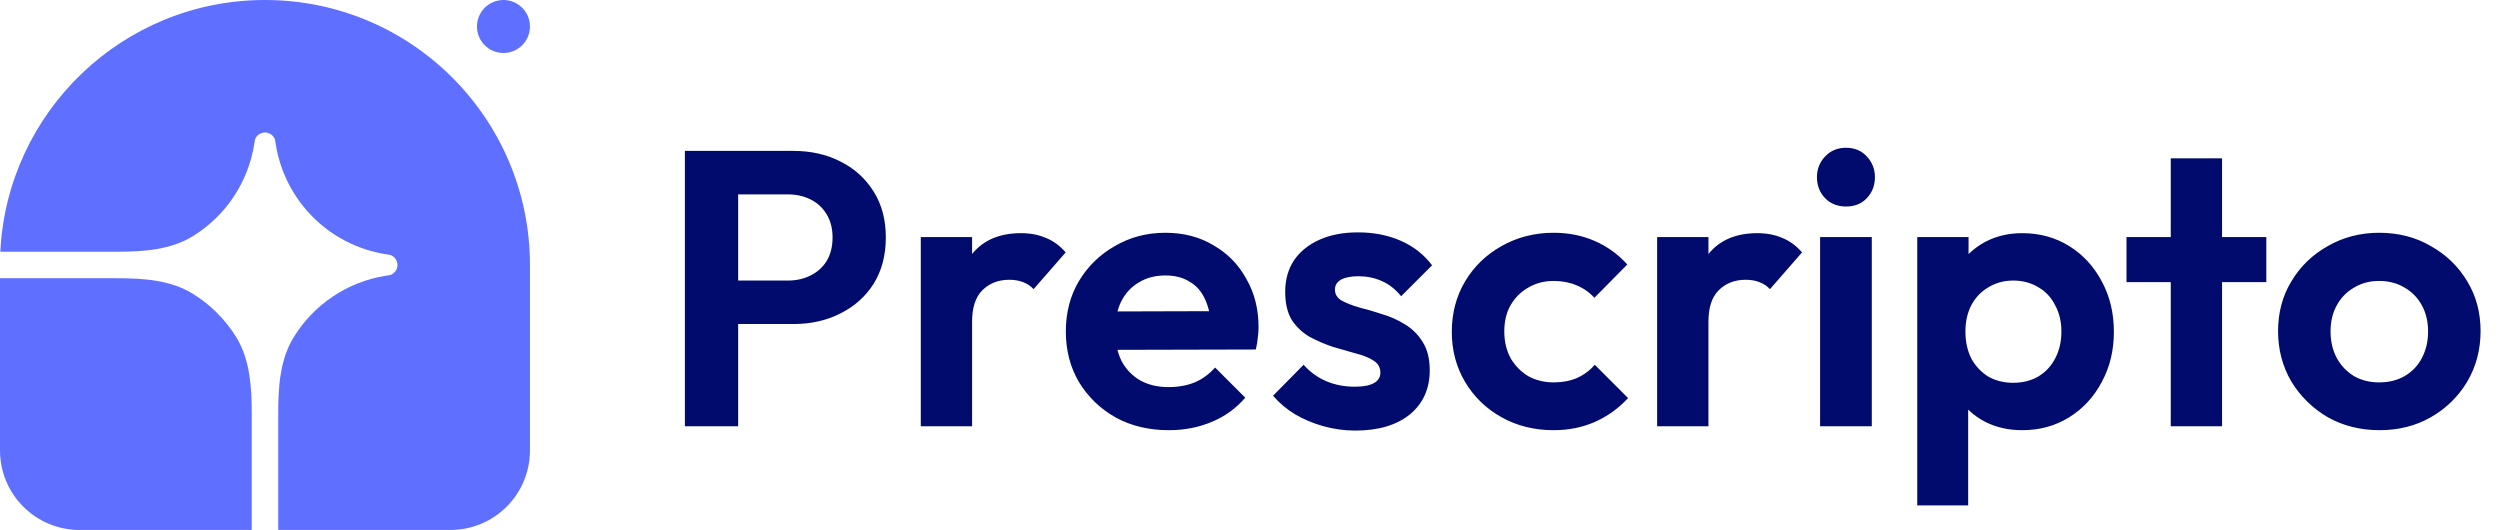
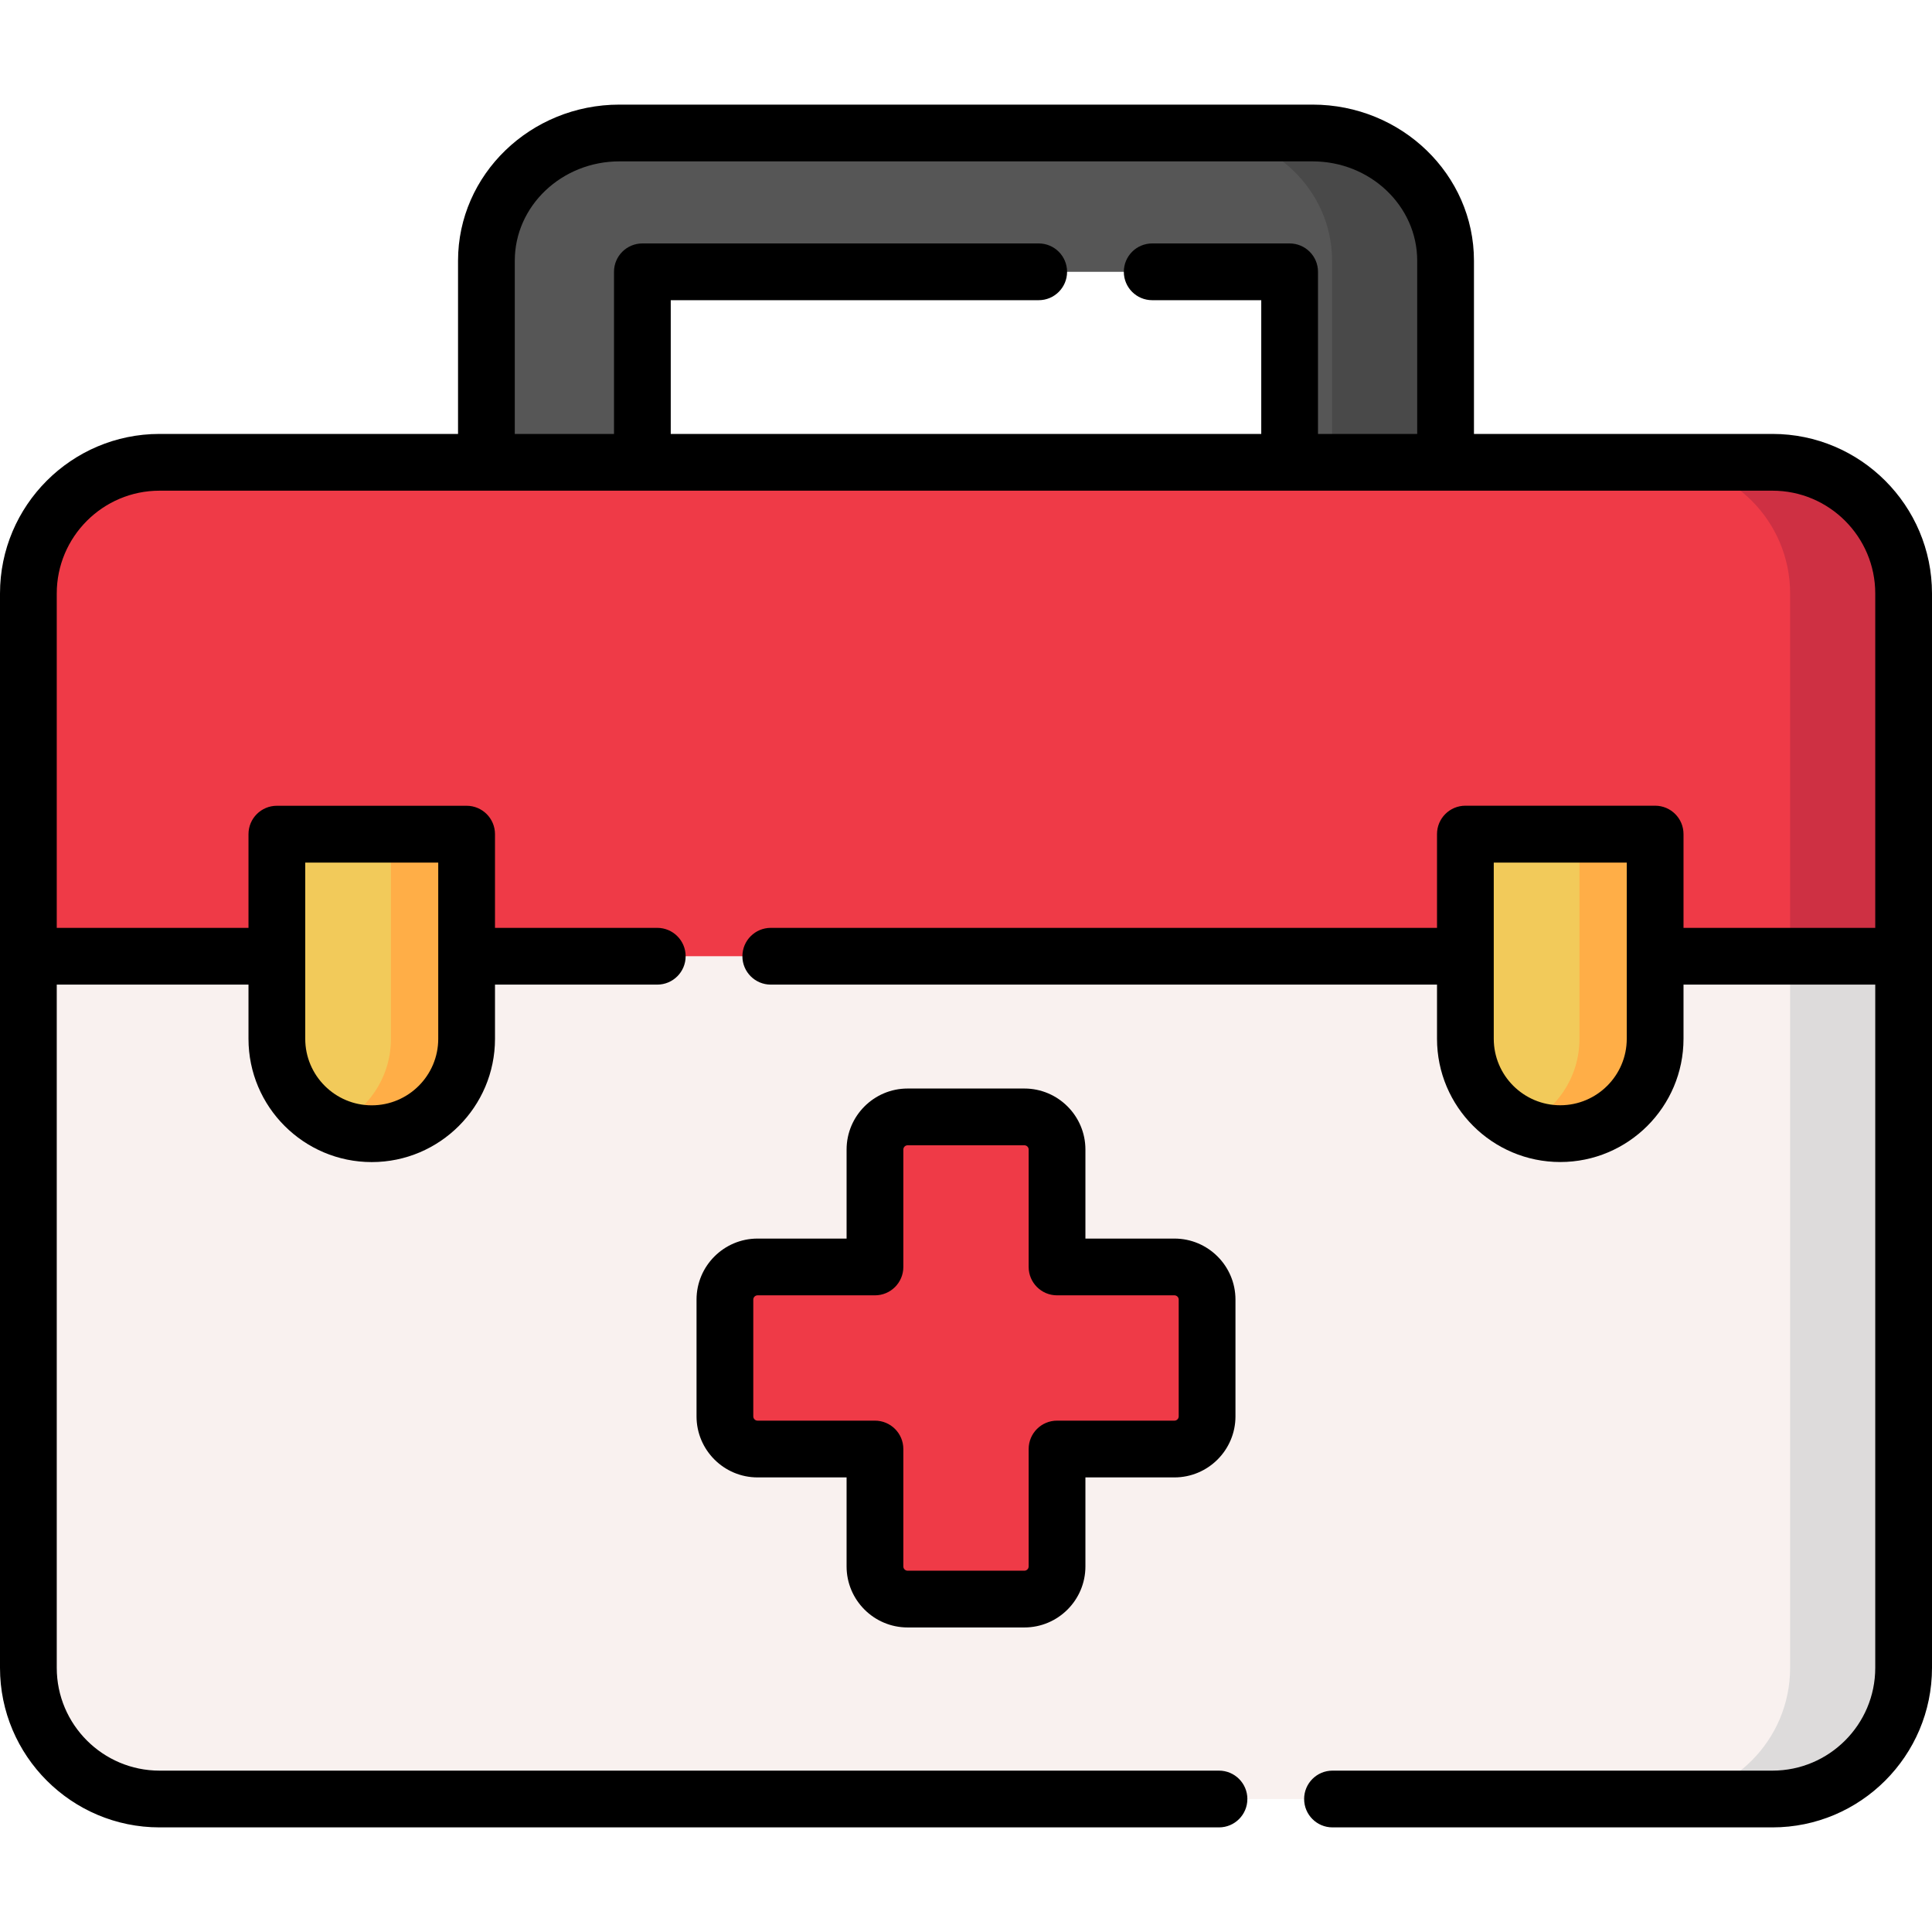
- <svg xmlns="http://www.w3.org/2000/svg" width="217" height="46" viewBox="0 0 217 46" fill="none">
-   <path d="M23 0C35.703 0 46 10.297 46 23V39.1C46 40.93 45.273 42.685 43.979 43.979C42.685 45.273 40.93 46 39.1 46H24.15V35.91C24.15 33.608 24.29 31.223 25.497 29.263C26.362 27.859 27.518 26.657 28.888 25.738C30.258 24.82 31.81 24.208 33.437 23.942L33.878 23.871C34.059 23.808 34.217 23.691 34.328 23.535C34.44 23.379 34.5 23.192 34.5 23C34.5 22.808 34.44 22.621 34.328 22.465C34.217 22.309 34.059 22.192 33.878 22.129L33.437 22.058C31.059 21.67 28.863 20.544 27.159 18.84C25.456 17.137 24.33 14.941 23.942 12.563L23.87 12.122C23.808 11.941 23.691 11.783 23.535 11.671C23.379 11.56 23.192 11.5 23 11.5C22.808 11.5 22.621 11.56 22.465 11.671C22.309 11.783 22.191 11.941 22.129 12.122L22.058 12.563C21.792 14.19 21.18 15.742 20.261 17.111C19.343 18.481 18.141 19.638 16.737 20.502C14.777 21.71 12.392 21.85 10.09 21.85H0.027C0.629 9.682 10.683 0 23 0Z" fill="#5F6FFF" />
-   <path d="M0 24.15H10.09C12.392 24.15 14.777 24.29 16.737 25.498C18.269 26.442 19.558 27.731 20.502 29.263C21.71 31.223 21.85 33.608 21.85 35.91V46H6.9C5.07 46 3.315 45.273 2.021 43.979C0.727 42.685 0 40.93 0 39.1L0 24.15ZM46 2.3C46 2.91 45.758 3.495 45.326 3.926C44.895 4.358 44.31 4.6 43.7 4.6C43.09 4.6 42.505 4.358 42.074 3.926C41.642 3.495 41.4 2.91 41.4 2.3C41.4 1.69 41.642 1.105 42.074 0.674C42.505 0.242 43.09 0 43.7 0C44.31 0 44.895 0.242 45.326 0.674C45.758 1.105 46 1.69 46 2.3Z" fill="#5F6FFF" />
-   <path d="M62.848 28.126V24.352H68.39C69.115 24.352 69.773 24.205 70.362 23.91C70.951 23.615 71.416 23.196 71.756 22.652C72.096 22.085 72.266 21.405 72.266 20.612C72.266 19.841 72.096 19.173 71.756 18.606C71.416 18.039 70.951 17.609 70.362 17.314C69.773 17.019 69.115 16.872 68.39 16.872H62.848V13.098H68.866C70.385 13.098 71.745 13.404 72.946 14.016C74.17 14.628 75.133 15.501 75.836 16.634C76.539 17.745 76.89 19.071 76.89 20.612C76.89 22.153 76.539 23.491 75.836 24.624C75.133 25.735 74.17 26.596 72.946 27.208C71.745 27.82 70.385 28.126 68.866 28.126H62.848ZM59.448 37V13.098H64.072V37H59.448ZM79.923 37V20.578H84.377V37H79.923ZM84.377 27.922L82.643 26.766C82.847 24.749 83.436 23.162 84.411 22.006C85.386 20.827 86.791 20.238 88.627 20.238C89.421 20.238 90.135 20.374 90.769 20.646C91.404 20.895 91.982 21.315 92.503 21.904L89.715 25.1C89.466 24.828 89.16 24.624 88.797 24.488C88.457 24.352 88.061 24.284 87.607 24.284C86.655 24.284 85.873 24.59 85.261 25.202C84.672 25.791 84.377 26.698 84.377 27.922ZM101.457 37.34C99.734 37.34 98.204 36.977 96.867 36.252C95.529 35.504 94.464 34.484 93.671 33.192C92.9 31.9 92.515 30.427 92.515 28.772C92.515 27.14 92.889 25.689 93.637 24.42C94.407 23.128 95.45 22.108 96.765 21.36C98.079 20.589 99.541 20.204 101.151 20.204C102.738 20.204 104.132 20.567 105.333 21.292C106.557 21.995 107.509 22.969 108.189 24.216C108.892 25.44 109.243 26.834 109.243 28.398C109.243 28.693 109.22 28.999 109.175 29.316C109.152 29.611 109.096 29.951 109.005 30.336L95.201 30.37V27.038L106.931 27.004L105.129 28.398C105.084 27.423 104.902 26.607 104.585 25.95C104.29 25.293 103.848 24.794 103.259 24.454C102.692 24.091 101.99 23.91 101.151 23.91C100.267 23.91 99.496 24.114 98.839 24.522C98.181 24.907 97.671 25.463 97.309 26.188C96.969 26.891 96.799 27.729 96.799 28.704C96.799 29.701 96.98 30.574 97.343 31.322C97.728 32.047 98.272 32.614 98.975 33.022C99.677 33.407 100.494 33.6 101.423 33.6C102.262 33.6 103.021 33.464 103.701 33.192C104.381 32.897 104.97 32.467 105.469 31.9L108.087 34.518C107.294 35.447 106.319 36.15 105.163 36.626C104.03 37.102 102.794 37.34 101.457 37.34ZM117.641 37.374C116.712 37.374 115.794 37.249 114.887 37C114.003 36.751 113.187 36.411 112.439 35.98C111.691 35.527 111.045 34.983 110.501 34.348L113.153 31.662C113.72 32.297 114.377 32.773 115.125 33.09C115.873 33.407 116.701 33.566 117.607 33.566C118.333 33.566 118.877 33.464 119.239 33.26C119.625 33.056 119.817 32.75 119.817 32.342C119.817 31.889 119.613 31.537 119.205 31.288C118.82 31.039 118.31 30.835 117.675 30.676C117.041 30.495 116.372 30.302 115.669 30.098C114.989 29.871 114.332 29.588 113.697 29.248C113.063 28.885 112.541 28.398 112.133 27.786C111.748 27.151 111.555 26.335 111.555 25.338C111.555 24.295 111.805 23.389 112.303 22.618C112.825 21.847 113.561 21.247 114.513 20.816C115.465 20.385 116.587 20.17 117.879 20.17C119.239 20.17 120.463 20.408 121.551 20.884C122.662 21.36 123.58 22.074 124.305 23.026L121.619 25.712C121.121 25.1 120.554 24.658 119.919 24.386C119.307 24.114 118.639 23.978 117.913 23.978C117.256 23.978 116.746 24.08 116.383 24.284C116.043 24.488 115.873 24.771 115.873 25.134C115.873 25.542 116.066 25.859 116.451 26.086C116.859 26.313 117.381 26.517 118.015 26.698C118.65 26.857 119.307 27.049 119.987 27.276C120.69 27.48 121.347 27.775 121.959 28.16C122.594 28.545 123.104 29.055 123.489 29.69C123.897 30.325 124.101 31.141 124.101 32.138C124.101 33.747 123.523 35.028 122.367 35.98C121.211 36.909 119.636 37.374 117.641 37.374ZM134.857 37.34C133.179 37.34 131.672 36.966 130.335 36.218C128.997 35.47 127.943 34.45 127.173 33.158C126.402 31.866 126.017 30.415 126.017 28.806C126.017 27.174 126.402 25.712 127.173 24.42C127.943 23.128 128.997 22.108 130.335 21.36C131.695 20.589 133.202 20.204 134.857 20.204C136.149 20.204 137.339 20.442 138.427 20.918C139.515 21.394 140.455 22.074 141.249 22.958L138.393 25.848C137.962 25.372 137.441 25.009 136.829 24.76C136.239 24.511 135.582 24.386 134.857 24.386C134.041 24.386 133.304 24.579 132.647 24.964C132.012 25.327 131.502 25.837 131.117 26.494C130.754 27.129 130.573 27.888 130.573 28.772C130.573 29.633 130.754 30.404 131.117 31.084C131.502 31.741 132.012 32.263 132.647 32.648C133.304 33.011 134.041 33.192 134.857 33.192C135.605 33.192 136.273 33.067 136.863 32.818C137.475 32.546 137.996 32.161 138.427 31.662L141.317 34.552C140.478 35.459 139.515 36.15 138.427 36.626C137.339 37.102 136.149 37.34 134.857 37.34ZM143.839 37V20.578H148.293V37H143.839ZM148.293 27.922L146.559 26.766C146.763 24.749 147.353 23.162 148.327 22.006C149.302 20.827 150.707 20.238 152.543 20.238C153.337 20.238 154.051 20.374 154.685 20.646C155.32 20.895 155.898 21.315 156.419 21.904L153.631 25.1C153.382 24.828 153.076 24.624 152.713 24.488C152.373 24.352 151.977 24.284 151.523 24.284C150.571 24.284 149.789 24.59 149.177 25.202C148.588 25.791 148.293 26.698 148.293 27.922ZM157.984 37V20.578H162.472V37H157.984ZM160.228 17.926C159.502 17.926 158.902 17.688 158.426 17.212C157.95 16.713 157.712 16.101 157.712 15.376C157.712 14.673 157.95 14.073 158.426 13.574C158.902 13.075 159.502 12.826 160.228 12.826C160.976 12.826 161.576 13.075 162.03 13.574C162.506 14.073 162.744 14.673 162.744 15.376C162.744 16.101 162.506 16.713 162.03 17.212C161.576 17.688 160.976 17.926 160.228 17.926ZM175.529 37.34C174.351 37.34 173.285 37.102 172.333 36.626C171.381 36.127 170.622 35.459 170.055 34.62C169.489 33.781 169.183 32.818 169.137 31.73V25.916C169.183 24.828 169.489 23.865 170.055 23.026C170.645 22.165 171.404 21.485 172.333 20.986C173.285 20.487 174.351 20.238 175.529 20.238C177.048 20.238 178.408 20.612 179.609 21.36C180.811 22.108 181.751 23.128 182.431 24.42C183.134 25.712 183.485 27.174 183.485 28.806C183.485 30.415 183.134 31.866 182.431 33.158C181.751 34.45 180.811 35.47 179.609 36.218C178.408 36.966 177.048 37.34 175.529 37.34ZM174.747 33.226C175.563 33.226 176.289 33.045 176.923 32.682C177.558 32.297 178.045 31.775 178.385 31.118C178.748 30.438 178.929 29.656 178.929 28.772C178.929 27.911 178.748 27.151 178.385 26.494C178.045 25.814 177.558 25.293 176.923 24.93C176.289 24.545 175.563 24.352 174.747 24.352C173.954 24.352 173.24 24.545 172.605 24.93C171.971 25.293 171.472 25.814 171.109 26.494C170.769 27.151 170.599 27.911 170.599 28.772C170.599 29.656 170.769 30.438 171.109 31.118C171.472 31.775 171.959 32.297 172.571 32.682C173.206 33.045 173.931 33.226 174.747 33.226ZM166.417 43.868V20.578H170.871V24.896L170.123 28.874L170.837 32.852V43.868H166.417ZM188.421 37V13.744H192.875V37H188.421ZM184.579 24.488V20.578H196.717V24.488H184.579ZM206.542 37.34C204.887 37.34 203.391 36.966 202.054 36.218C200.739 35.447 199.685 34.416 198.892 33.124C198.121 31.809 197.736 30.347 197.736 28.738C197.736 27.129 198.121 25.689 198.892 24.42C199.662 23.128 200.716 22.108 202.054 21.36C203.391 20.589 204.876 20.204 206.508 20.204C208.185 20.204 209.681 20.589 210.996 21.36C212.333 22.108 213.387 23.128 214.158 24.42C214.928 25.689 215.314 27.129 215.314 28.738C215.314 30.347 214.928 31.809 214.158 33.124C213.387 34.416 212.333 35.447 210.996 36.218C209.681 36.966 208.196 37.34 206.542 37.34ZM206.508 33.192C207.346 33.192 208.083 33.011 208.718 32.648C209.375 32.263 209.874 31.741 210.214 31.084C210.576 30.404 210.758 29.633 210.758 28.772C210.758 27.911 210.576 27.151 210.214 26.494C209.851 25.837 209.352 25.327 208.718 24.964C208.083 24.579 207.346 24.386 206.508 24.386C205.692 24.386 204.966 24.579 204.332 24.964C203.697 25.327 203.198 25.837 202.836 26.494C202.473 27.151 202.292 27.911 202.292 28.772C202.292 29.633 202.473 30.404 202.836 31.084C203.198 31.741 203.697 32.263 204.332 32.648C204.966 33.011 205.692 33.192 206.508 33.192Z" fill="#000B6D" />
+ <svg xmlns="http://www.w3.org/2000/svg" version="1.1" id="Capa_1" x="0px" y="0px" viewBox="0 0 512 512" style="enable-background:new 0 0 512 512;" xml:space="preserve">
+   <path style="fill:#F9F1EF;" d="M504.48,441.994V157.278c0-19.198-15.562-34.76-34.759-34.762H42.282  c-19.199,0-34.762,15.563-34.762,34.762v284.716c0,19.198,15.563,34.762,34.762,34.762h427.435  C488.917,476.756,504.48,461.192,504.48,441.994z" />
+   <path style="fill:#DDDBDB;" d="M469.721,122.515h-30.08c19.197,0.002,34.759,15.564,34.759,34.762v284.716  c0,19.198-15.563,34.762-34.762,34.762h30.08c19.199,0,34.762-15.563,34.762-34.762V157.278  C504.48,138.08,488.918,122.517,469.721,122.515z" />
+   <path style="fill:#F2CA5A;" d="M413.484,300.426L413.484,300.426c-13.886,0-25.143-11.257-25.143-25.143v-54.244h50.285v54.244  C438.627,289.17,427.37,300.426,413.484,300.426z" />
+   <path style="fill:#565656;" d="M347.843,35.244H164.157c-19.469,0-35.252,15.152-35.252,33.842v53.429h41.331v-50.48h171.529v50.481  h41.331V69.087C383.095,50.396,367.313,35.244,347.843,35.244z" />
+   <path style="fill:#494949;" d="M347.843,35.244h-30.08c19.469,0,35.252,15.152,35.252,33.842v53.429h30.08V69.087  C383.095,50.396,367.313,35.244,347.843,35.244z" />
+   <path style="fill:#EF3A47;" d="M469.721,122.515H42.282c-19.199,0-34.762,15.563-34.762,34.762v96.135h65.853v-32.33h50.285v32.33  h264.684v-32.33h50.285v32.33h65.853v-96.135C504.48,138.08,488.918,122.517,469.721,122.515z" />
+   <path style="fill:#CE3043;" d="M469.721,122.515h-30.08c19.197,0.002,34.759,15.564,34.759,34.762v96.135h30.08v-96.135  C504.48,138.08,488.918,122.517,469.721,122.515z" />
+   <path style="fill:#EF3A47;" d="M311.237,335.756h-31.111v-31.111c0-4.78-3.874-8.654-8.654-8.654h-30.943  c-4.78,0-8.654,3.874-8.654,8.654v31.111h-31.112c-4.78,0-8.654,3.874-8.654,8.654v30.943c0,4.78,3.874,8.654,8.654,8.654h31.111  v31.111c0,4.78,3.874,8.654,8.654,8.654h30.943c4.78,0,8.654-3.874,8.654-8.654v-31.111h31.111c4.78,0,8.654-3.874,8.654-8.654  V344.41C319.891,339.63,316.015,335.756,311.237,335.756z" />
+   <path style="fill:#F2CA5A;" d="M98.516,300.443L98.516,300.443c-13.886,0-25.143-11.257-25.143-25.143v-54.244h50.285V275.3  C123.657,289.186,112.402,300.443,98.516,300.443z" />
+   <g>
+     <path style="fill:#FFAE47;" d="M103.604,221.056V275.3c0,10.32-6.222,19.185-15.116,23.058c3.072,1.338,6.461,2.085,10.027,2.085   l0,0c13.886,0,25.143-11.257,25.143-25.143v-54.244L103.604,221.056L103.604,221.056z" />
+     <path style="fill:#FFAE47;" d="M418.574,221.056V275.3c0,10.32-6.222,19.185-15.116,23.058c3.072,1.338,6.462,2.085,10.027,2.085   l0,0c13.886,0,25.143-11.257,25.143-25.143v-54.244L418.574,221.056L418.574,221.056z" />
+   </g>
+   <path d="M240.529,431.292h30.942c8.92,0,16.175-7.255,16.175-16.174v-23.591h23.59c8.92,0,16.175-7.255,16.175-16.174V344.41  c0-8.919-7.255-16.174-16.175-16.174h-23.59v-23.591c0-8.919-7.255-16.174-16.175-16.174h-30.942  c-8.919,0-16.174,7.255-16.174,16.174v23.591h-23.592c-8.919,0-16.174,7.255-16.174,16.174v30.943  c0,8.919,7.255,16.174,16.174,16.174h23.591v23.591C224.354,424.036,231.61,431.292,240.529,431.292z M200.763,376.487  c-0.626,0-1.134-0.508-1.134-1.134V344.41c0-0.626,0.508-1.134,1.134-1.134h31.111c4.153,0,7.52-3.366,7.52-7.52v-31.111  c0-0.626,0.508-1.134,1.134-1.134h30.942c0.626,0,1.135,0.508,1.135,1.134v31.111c0,4.154,3.366,7.52,7.52,7.52h31.11  c0.626,0,1.135,0.508,1.135,1.134v30.943c0,0.626-0.509,1.134-1.135,1.134h-31.11c-4.154,0-7.52,3.366-7.52,7.52v31.111  c0,0.626-0.509,1.134-1.135,1.134h-30.942c-0.626,0-1.134-0.508-1.134-1.134v-31.111c0-4.154-3.367-7.52-7.52-7.52H200.763z" />
+   <path d="M469.721,114.995h-79.106V69.087c0-22.808-19.188-41.363-42.772-41.363H164.157c-23.585,0-42.772,18.555-42.772,41.363  v45.909H42.282C18.967,114.995,0,133.963,0,157.278v96.135v188.581c0,23.315,18.967,42.282,42.282,42.282h280.764  c4.154,0,7.52-3.366,7.52-7.52c0-4.153-3.366-7.52-7.52-7.52H42.282c-15.021,0-27.242-12.22-27.242-27.242V260.933h50.813V275.3  c0,18.011,14.652,32.663,32.663,32.663s32.663-14.652,32.663-32.663v-14.367h43.004c4.153,0,7.52-3.366,7.52-7.52  s-3.367-7.52-7.52-7.52h-43.004v-24.81v-0.026c0-4.154-3.367-7.52-7.52-7.52H73.373c-4.153,0-7.52,3.366-7.52,7.52v0.026v24.81  H15.04v-88.615c0-15.021,12.22-27.242,27.242-27.242h86.623h41.331h171.529h41.331h86.625c15.02,0.002,27.24,12.221,27.24,27.242  v88.615h-50.813v-24.81v-0.043c0-4.153-3.366-7.52-7.52-7.52h-50.285c-4.154,0-7.52,3.367-7.52,7.52v0.043v24.81H204.263  c-4.153,0-7.52,3.366-7.52,7.52s3.367,7.52,7.52,7.52h176.56v14.352c0,18.01,14.652,32.662,32.662,32.662  c18.011,0,32.663-14.652,32.663-32.662v-14.352h50.813v181.061c0,15.022-12.22,27.242-27.242,27.242H353.127  c-4.154,0-7.52,3.367-7.52,7.52c0,4.154,3.366,7.52,7.52,7.52h116.591c23.315,0,42.282-18.967,42.282-42.282V253.413v-96.135  C512,133.966,493.034,114.997,469.721,114.995z M116.138,275.3c0,9.717-7.905,17.623-17.623,17.623  c-9.717,0-17.623-7.906-17.623-17.623v-21.887v-24.81h35.245v24.81V275.3H116.138z M349.285,114.995V72.034  c0-4.154-3.366-7.52-7.52-7.52h-36.419c-4.154,0-7.52,3.366-7.52,7.52c0,4.153,3.366,7.52,7.52,7.52h28.899v35.441h-156.49V79.554  h97.511c4.154,0,7.52-3.367,7.52-7.52c0-4.154-3.366-7.52-7.52-7.52H170.235c-4.153,0-7.52,3.366-7.52,7.52v42.961h-26.291V69.087  c0-14.515,12.44-26.323,27.732-26.323h183.686c15.292,0,27.732,11.808,27.732,26.323v45.909H349.285z M431.107,275.284  c0,9.717-7.906,17.622-17.623,17.622c-9.717,0-17.622-7.905-17.622-17.622v-21.871v-24.81h35.245v24.81V275.284z" />
+   <g>
+ </g>
+   <g>
+ </g>
+   <g>
+ </g>
+   <g>
+ </g>
+   <g>
+ </g>
+   <g>
+ </g>
+   <g>
+ </g>
+   <g>
+ </g>
+   <g>
+ </g>
+   <g>
+ </g>
+   <g>
+ </g>
+   <g>
+ </g>
+   <g>
+ </g>
+   <g>
+ </g>
+   <g>
+ </g>
</svg>
